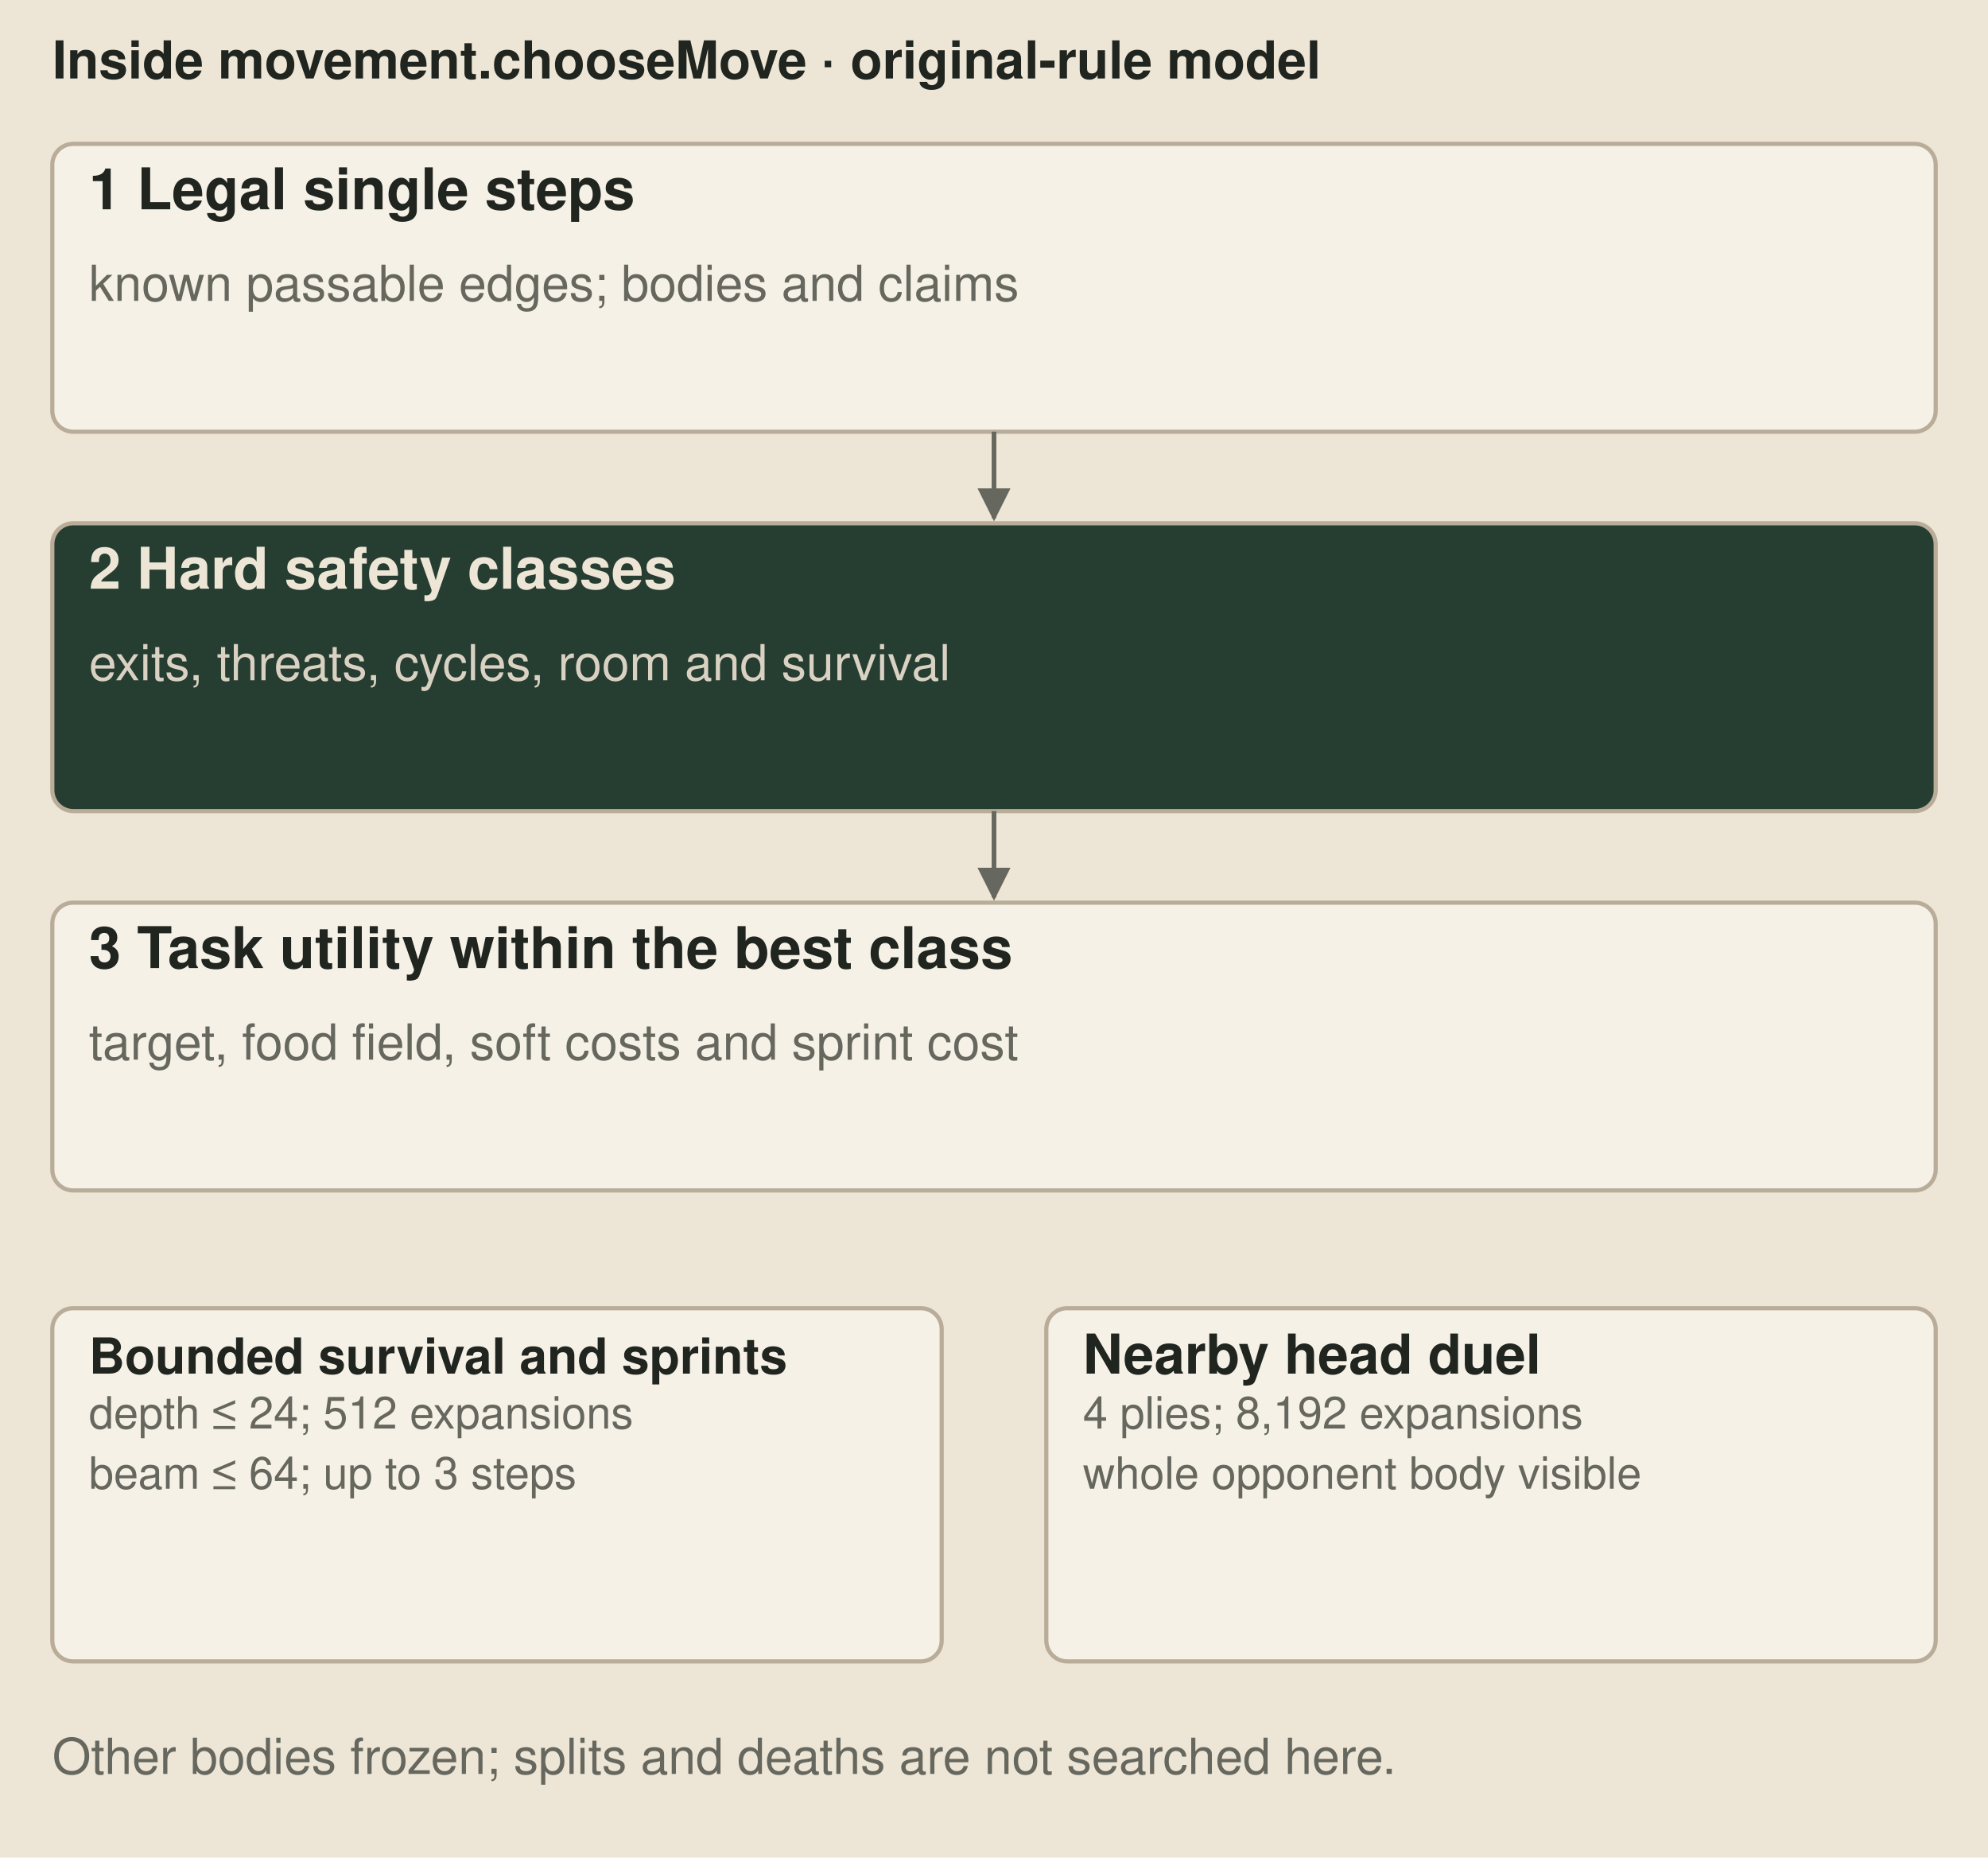
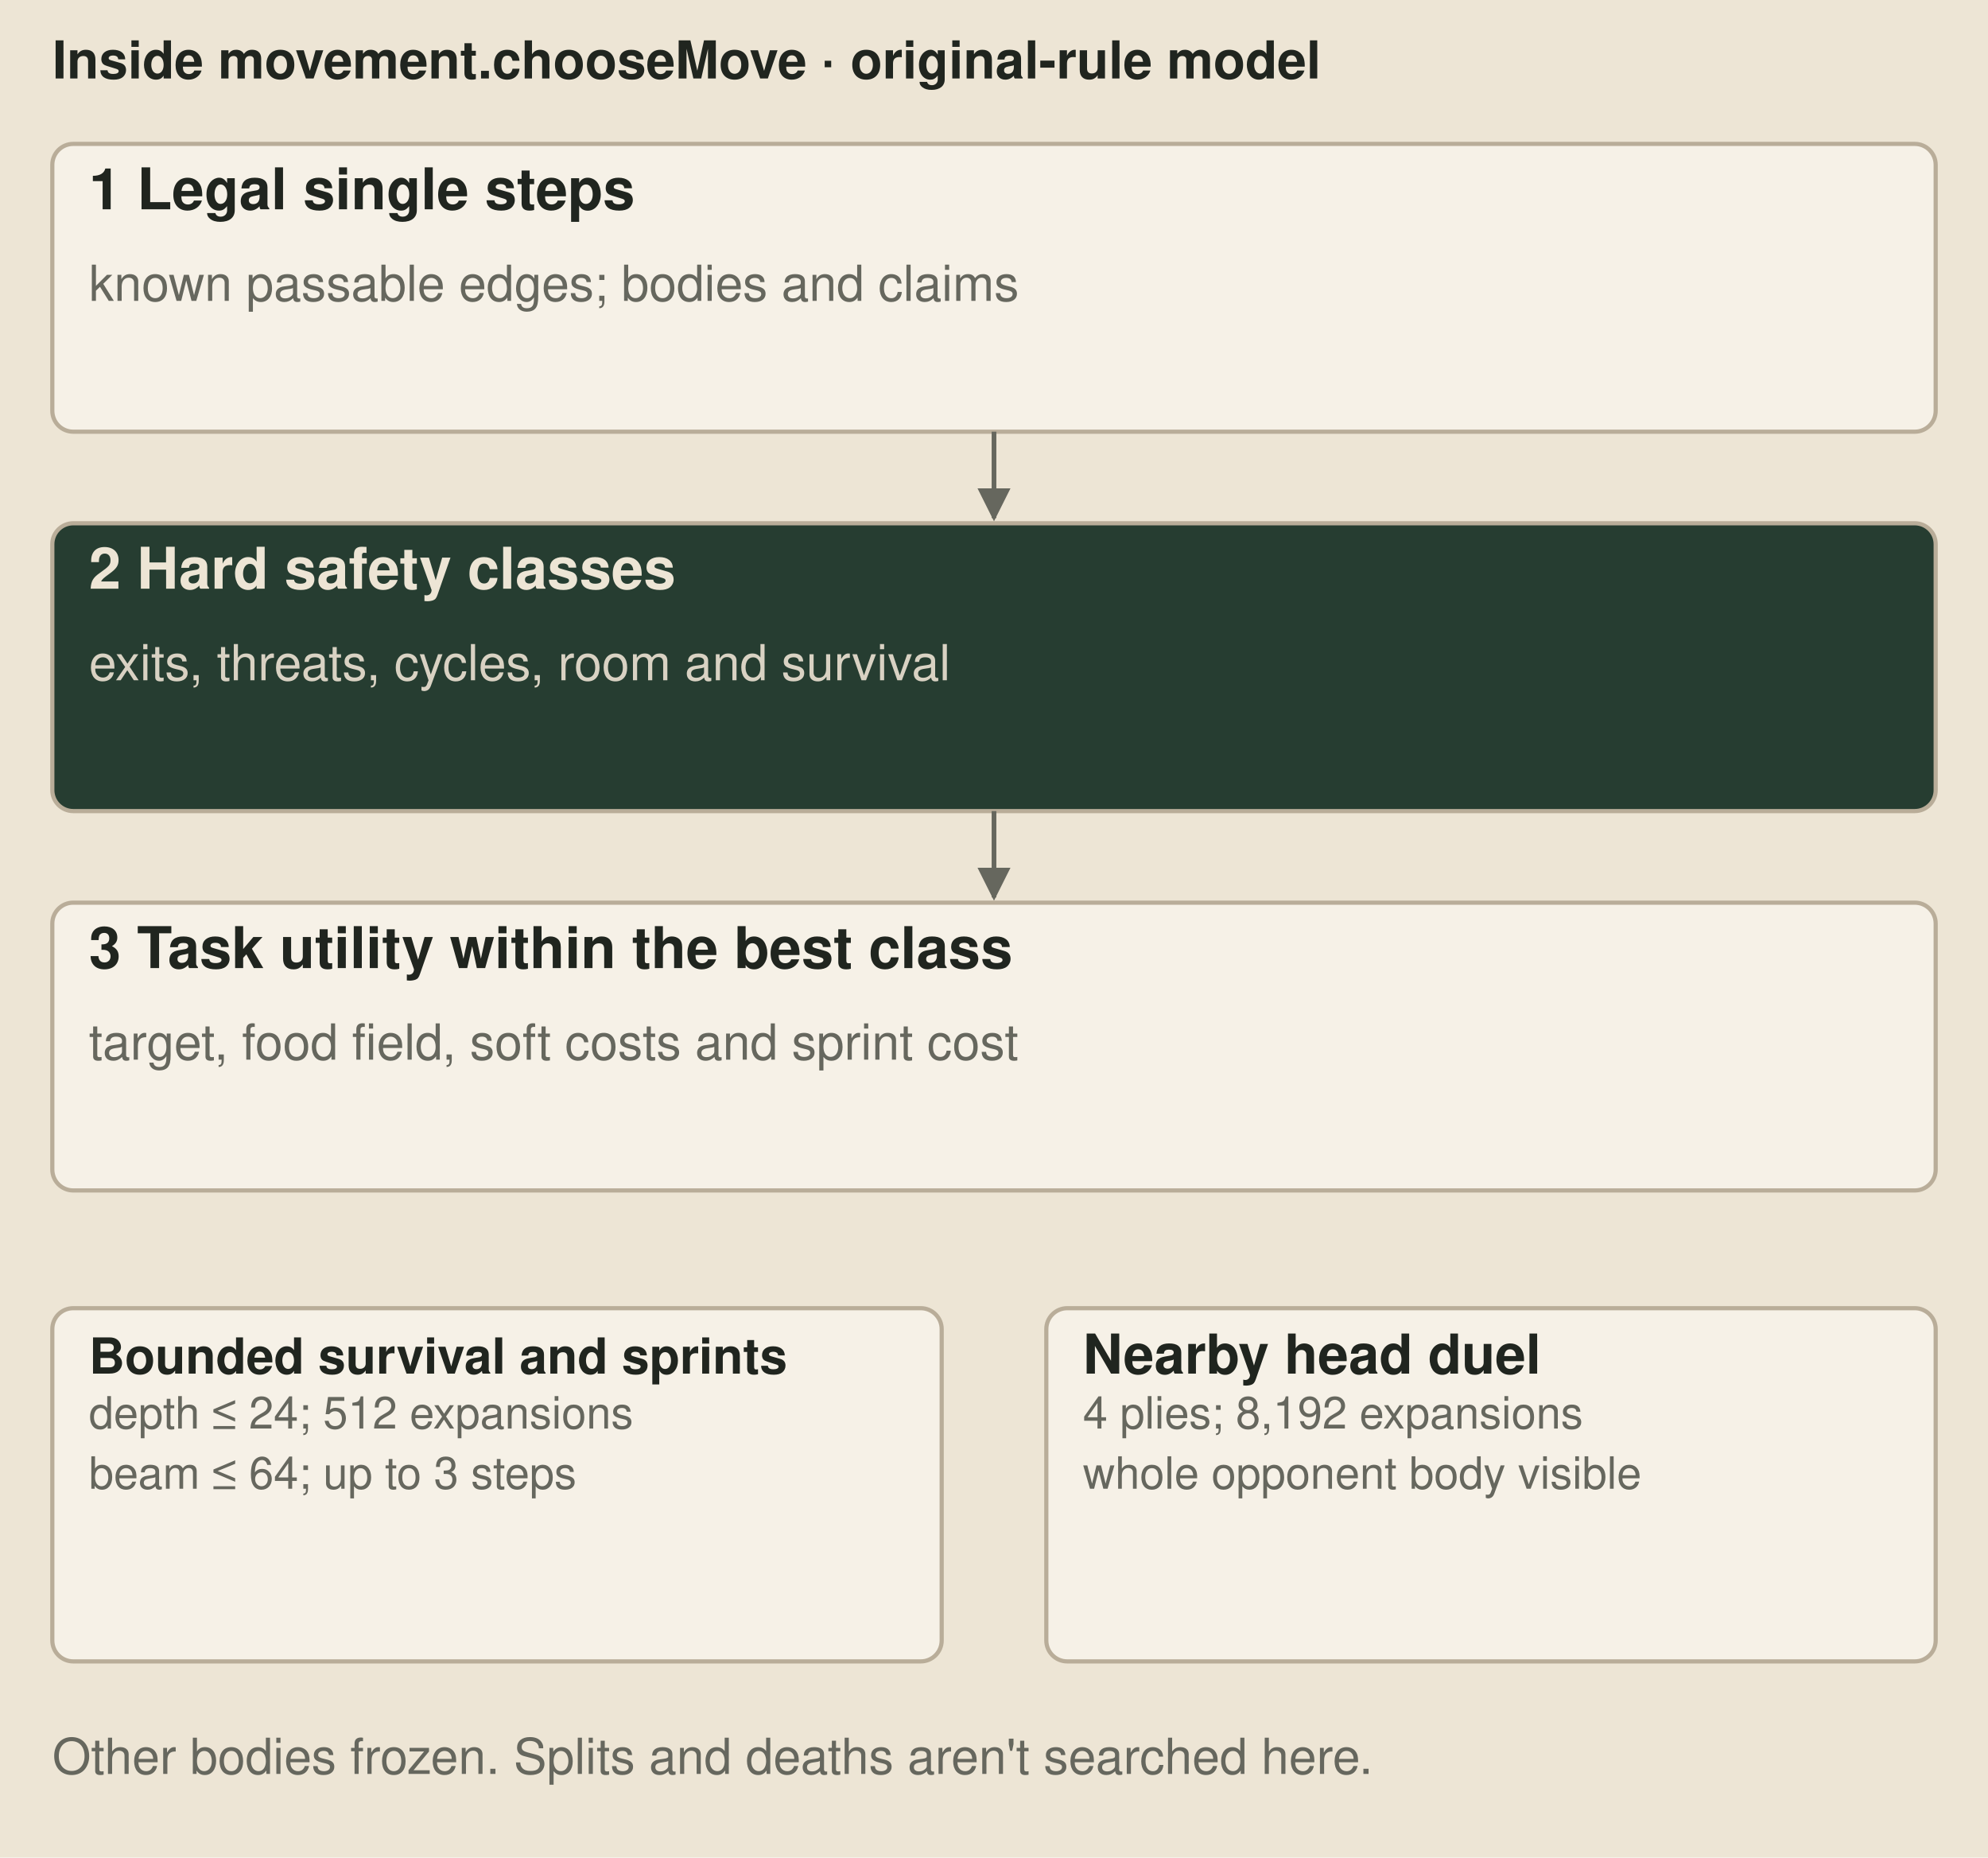
<svg xmlns="http://www.w3.org/2000/svg" viewBox="0 0 760 710" font-family="Helvetica, Arial, sans-serif" role="img" aria-labelledby="t">
  <defs>
    <marker id="a" viewBox="0 0 10 10" refX="9" refY="5" markerWidth="7" markerHeight="7" orient="auto-start-reverse">
      <path d="M0 0L10 5L0 10z" fill="#66675e" />
    </marker>
    <marker id="s" viewBox="0 0 10 10" refX="9" refY="5" markerWidth="7" markerHeight="7" orient="auto-start-reverse">
      <path d="M0 0L10 5L0 10z" fill="#b53b13" />
    </marker>
  </defs>
  <rect width="760" height="710" fill="#ede5d5" />
  <text x="20" y="30" font-size="20" fill="#20251f" text-anchor="start" font-weight="bold">Inside movement.chooseMove · original-rule model</text>
  <rect x="20" y="55" width="720" height="110" rx="8" fill="#f6f1e7" stroke="#b9ad99" stroke-width="1.6" />
  <text x="34" y="80" font-size="22" fill="#20251f" text-anchor="start" font-weight="bold">1  Legal single steps</text>
  <text x="34" y="115" font-size="19" fill="#66675e" text-anchor="start" font-weight="normal">known passable edges; bodies and claims</text>
  <path d="M380 165 L380 198" fill="none" stroke="#66675e" stroke-width="1.8" stroke-linejoin="round" marker-end="url(#a)" />
  <rect x="20" y="200" width="720" height="110" rx="8" fill="#263d31" stroke="#b9ad99" stroke-width="1.6" />
  <text x="34" y="225" font-size="22" fill="#ede5d5" text-anchor="start" font-weight="bold">2  Hard safety classes</text>
  <text x="34" y="260" font-size="19" fill="#d9d2c3" text-anchor="start" font-weight="normal">exits, threats, cycles, room and survival</text>
  <path d="M380 310 L380 343" fill="none" stroke="#66675e" stroke-width="1.8" stroke-linejoin="round" marker-end="url(#a)" />
  <rect x="20" y="345" width="720" height="110" rx="8" fill="#f6f1e7" stroke="#b9ad99" stroke-width="1.6" />
  <text x="34" y="370" font-size="22" fill="#20251f" text-anchor="start" font-weight="bold">3  Task utility within the best class</text>
  <text x="34" y="405" font-size="19" fill="#66675e" text-anchor="start" font-weight="normal">target, food field, soft costs and sprint cost</text>
  <rect x="20" y="500" width="340" height="135" rx="8" fill="#f6f1e7" stroke="#b9ad99" stroke-width="1.6" />
  <text x="34" y="525" font-size="19" fill="#20251f" text-anchor="start" font-weight="bold">Bounded survival and sprints</text>
  <text x="34" y="546" font-size="17" fill="#66675e" text-anchor="start" font-weight="normal">depth ≤ 24; 512 expansions</text>
  <text x="34" y="569" font-size="17" fill="#66675e" text-anchor="start" font-weight="normal">beam ≤ 64; up to 3 steps</text>
  <rect x="400" y="500" width="340" height="135" rx="8" fill="#f6f1e7" stroke="#b9ad99" stroke-width="1.6" />
  <text x="414" y="525" font-size="21" fill="#20251f" text-anchor="start" font-weight="bold">Nearby head duel</text>
  <text x="414" y="546" font-size="17" fill="#66675e" text-anchor="start" font-weight="normal">4 plies; 8,192 expansions</text>
  <text x="414" y="569" font-size="17" fill="#66675e" text-anchor="start" font-weight="normal">whole opponent body visible</text>
-   <text x="20" y="678" font-size="19" fill="#66675e" text-anchor="start" font-weight="normal">Other bodies frozen; splits and deaths are not searched here.</text>
+   <text x="20" y="678" font-size="19" fill="#66675e" text-anchor="start" font-weight="normal">Other bodies frozen. Splits and deaths aren't searched here.</text>
</svg>
